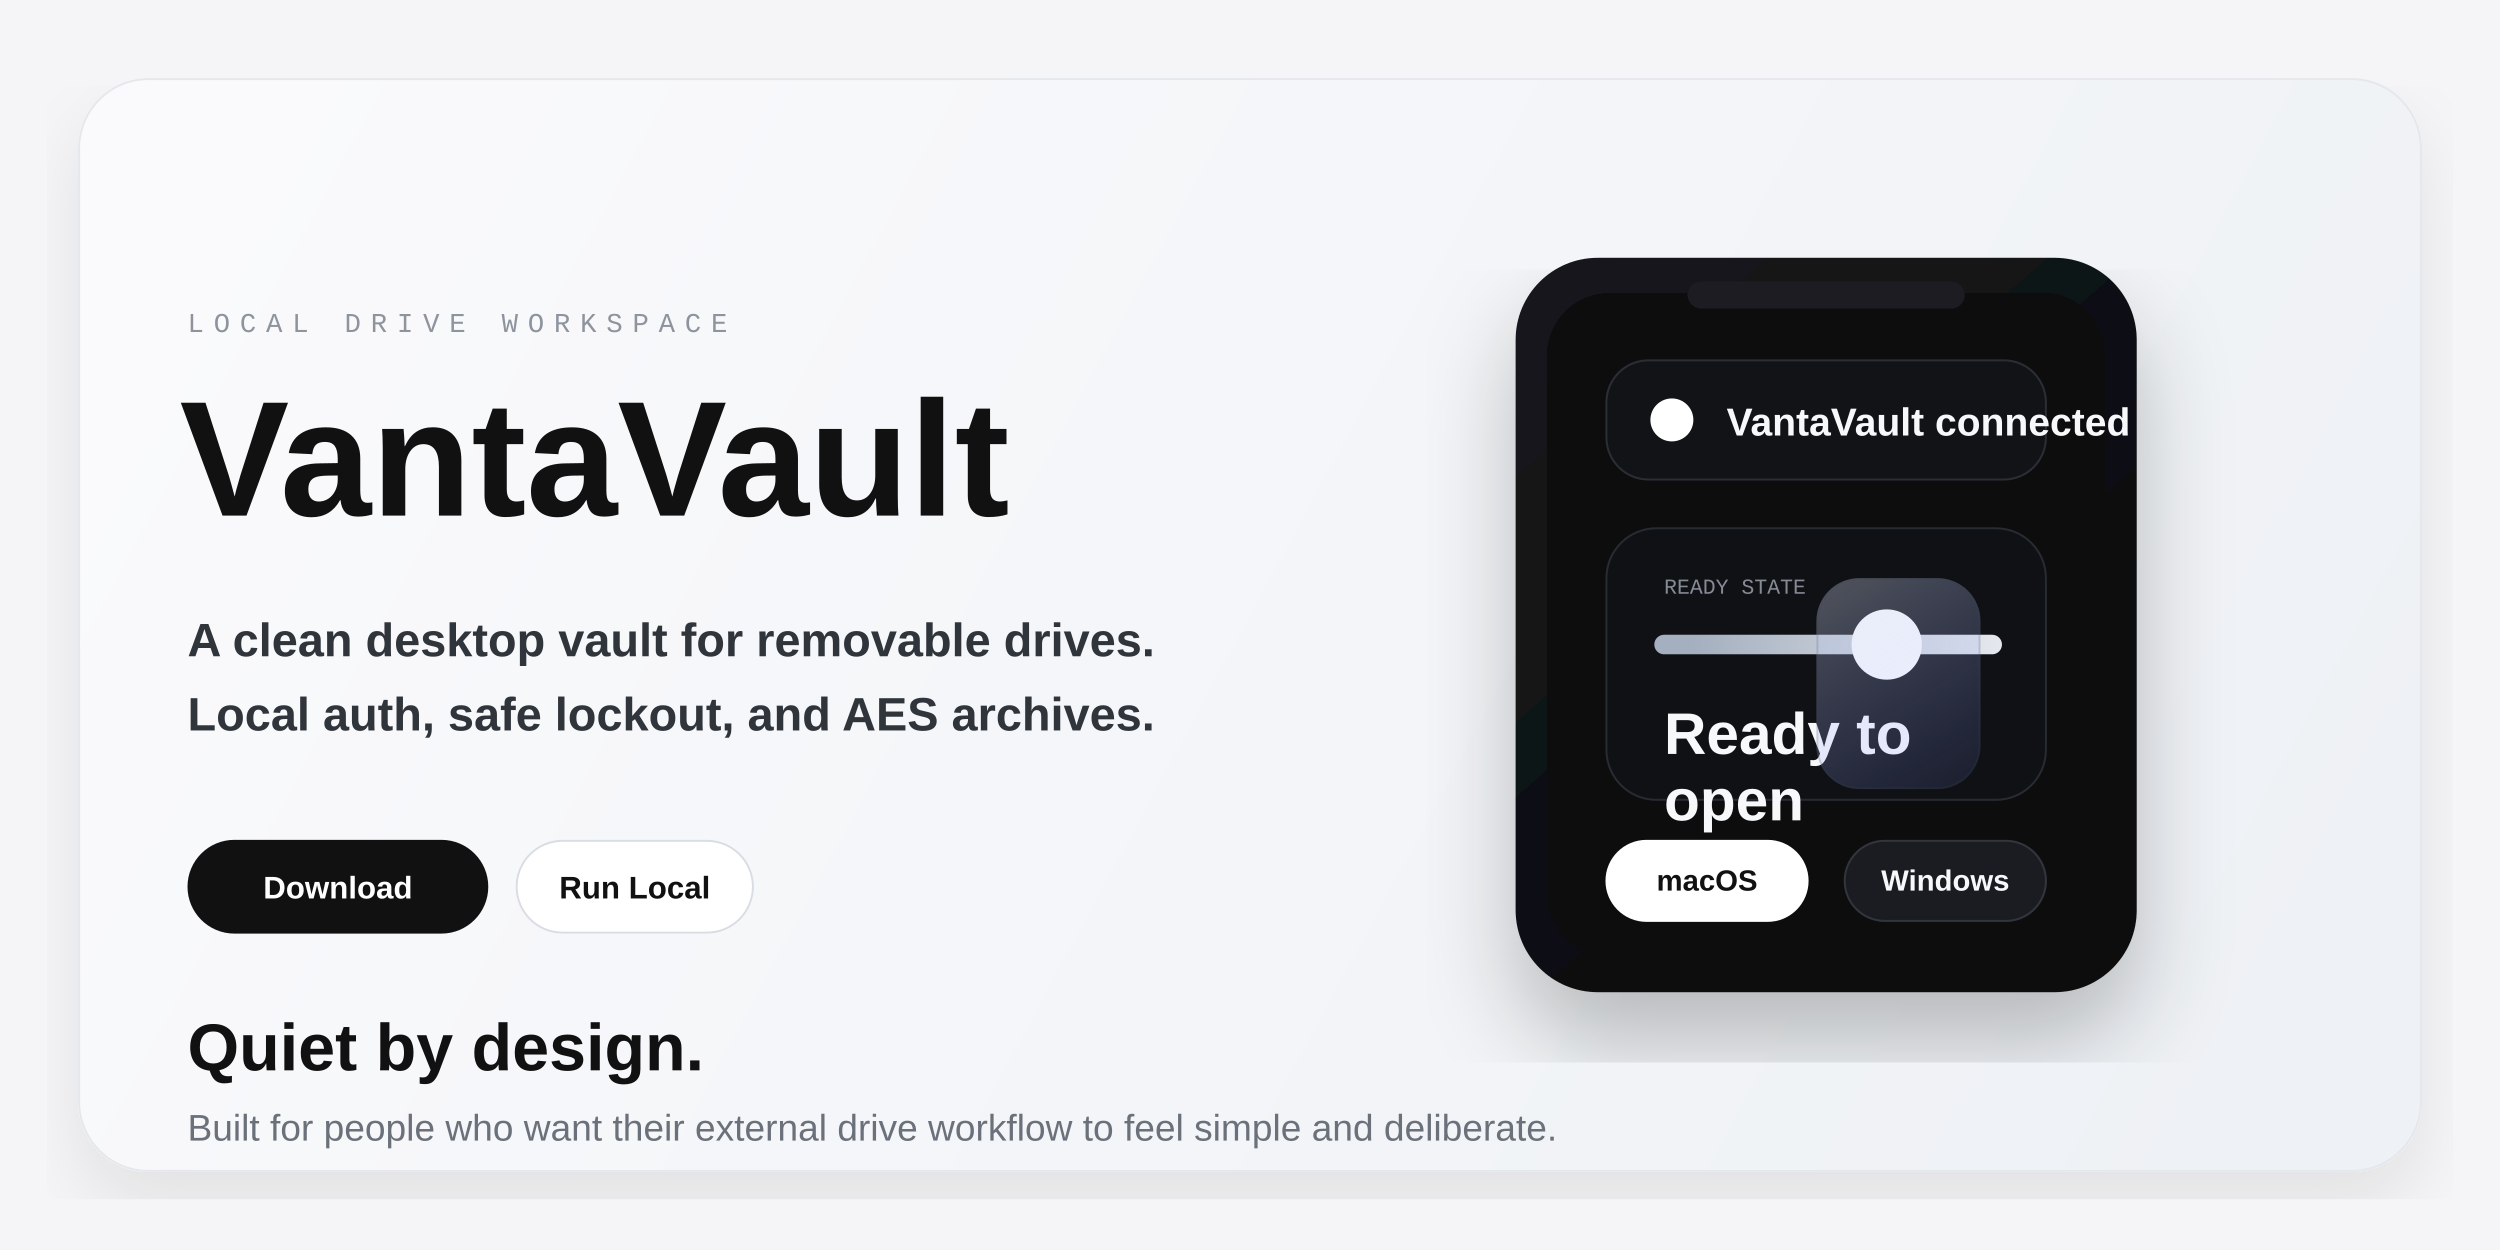
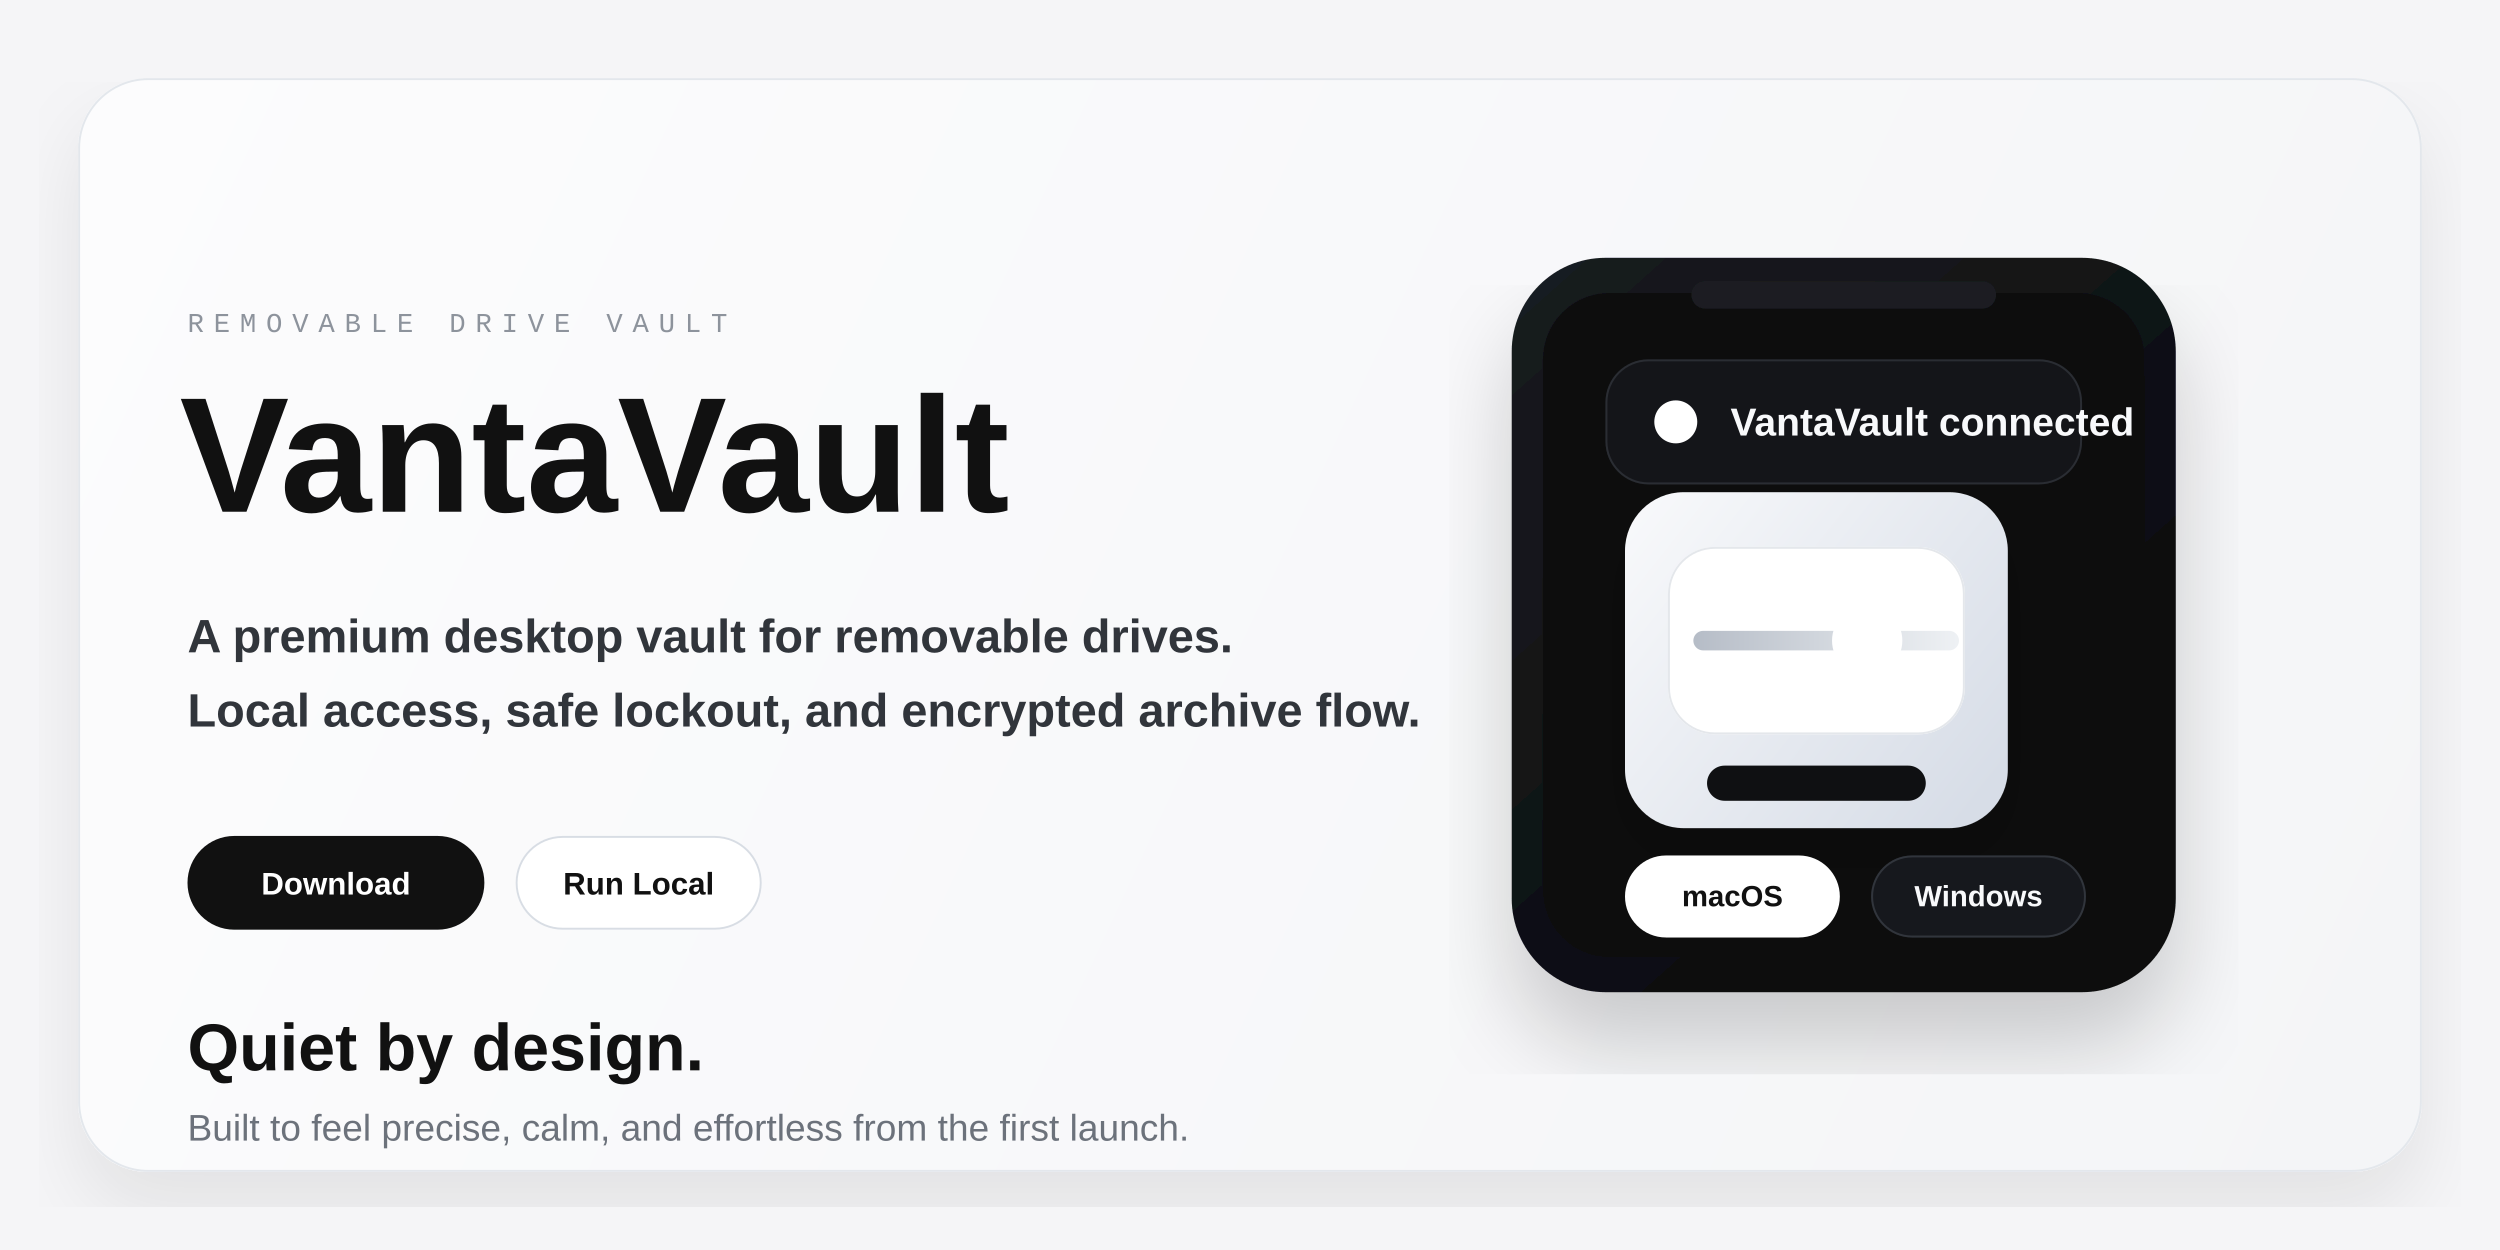
<svg xmlns="http://www.w3.org/2000/svg" width="1280" height="640" viewBox="0 0 1280 640" fill="none">
  <defs>
-     <linearGradient id="bg" x1="120" y1="48" x2="1148" y2="604" gradientUnits="userSpaceOnUse">
+     <linearGradient id="pageBg" x1="120" y1="42" x2="1150" y2="606" gradientUnits="userSpaceOnUse">
      <stop stop-color="#FAFAFC" />
      <stop offset="1" stop-color="#EEF1F5" />
    </linearGradient>
-     <linearGradient id="deviceBody" x1="800" y1="138" x2="1104" y2="486" gradientUnits="userSpaceOnUse">
-       <stop stop-color="#17181C" />
+     <linearGradient id="boardBg" x1="40" y1="40" x2="1240" y2="600" gradientUnits="userSpaceOnUse">
+       <stop stop-color="#FCFCFD" />
+       <stop offset="1" stop-color="#F4F5F7" />
+     </linearGradient>
+     <linearGradient id="deviceBg" x1="784" y1="144" x2="1096" y2="494" gradientUnits="userSpaceOnUse">
+       <stop stop-color="#191B20" />
      <stop offset="1" stop-color="#07080A" />
    </linearGradient>
-     <linearGradient id="screenGlow" x1="910" y1="228" x2="1012" y2="394" gradientUnits="userSpaceOnUse">
-       <stop stop-color="#FFFFFF" stop-opacity="0.62" />
-       <stop offset="0.38" stop-color="#C8D2E6" stop-opacity="0.34" />
-       <stop offset="1" stop-color="#7C92FF" stop-opacity="0.12" />
+     <linearGradient id="screenCard" x1="834" y1="258" x2="1018" y2="404" gradientUnits="userSpaceOnUse">
+       <stop stop-color="#F8F9FB" />
+       <stop offset="1" stop-color="#D7DDE7" />
    </linearGradient>
-     <linearGradient id="track" x1="866" y1="296" x2="1028" y2="296" gradientUnits="userSpaceOnUse">
-       <stop stop-color="#A4AFBF" />
-       <stop offset="1" stop-color="#E6E9EE" />
+     <linearGradient id="screenBar" x1="856" y1="328" x2="1002" y2="328" gradientUnits="userSpaceOnUse">
+       <stop stop-color="#B1B8C3" />
+       <stop offset="1" stop-color="#EEF1F4" />
    </linearGradient>
-     <filter id="deviceShadow" x="730" y="112" width="420" height="432" filterUnits="userSpaceOnUse" color-interpolation-filters="sRGB">
-       <feDropShadow dx="0" dy="26" stdDeviation="24" flood-color="#000000" flood-opacity="0.24" />
+     <filter id="boardShadow" x="20" y="22" width="1240" height="596" filterUnits="userSpaceOnUse" color-interpolation-filters="sRGB">
+       <feDropShadow dx="0" dy="20" stdDeviation="20" flood-color="#0A0E14" flood-opacity="0.08" />
    </filter>
-     <filter id="boardShadow" x="24" y="26" width="1232" height="588" filterUnits="userSpaceOnUse" color-interpolation-filters="sRGB">
-       <feDropShadow dx="0" dy="18" stdDeviation="18" flood-color="#0B0F14" flood-opacity="0.08" />
+     <filter id="deviceShadow" x="742" y="118" width="404" height="432" filterUnits="userSpaceOnUse" color-interpolation-filters="sRGB">
+       <feDropShadow dx="0" dy="28" stdDeviation="22" flood-color="#000000" flood-opacity="0.18" />
+     </filter>
+     <filter id="cardShadow" x="806" y="236" width="248" height="214" filterUnits="userSpaceOnUse" color-interpolation-filters="sRGB">
+       <feDropShadow dx="0" dy="14" stdDeviation="14" flood-color="#0E1116" flood-opacity="0.12" />
    </filter>
  </defs>
  <rect width="1280" height="640" fill="#F5F5F7" />
  <g filter="url(#boardShadow)">
-     <rect x="40" y="40" width="1200" height="560" rx="36" fill="url(#bg)" />
-     <rect x="40.5" y="40.5" width="1199" height="559" rx="35.5" stroke="#E4E7EB" />
+     <rect x="40" y="40" width="1200" height="560" rx="36" fill="url(#boardBg)" />
+     <rect x="40.5" y="40.5" width="1199" height="559" rx="35.5" stroke="#E3E7EC" />
  </g>
-   <text x="96" y="170" fill="#8E949E" font-size="14" letter-spacing="5" font-family="Courier New, Menlo, monospace">LOCAL DRIVE WORKSPACE</text>
-   <text x="92" y="264" fill="#111111" font-size="84" font-weight="700" font-family="Arial, Helvetica, sans-serif">VantaVault</text>
-   <text x="96" y="336" fill="#30353C" font-size="24" font-weight="600" font-family="Arial, Helvetica, sans-serif">
-     <tspan x="96" dy="0">A clean desktop vault for removable drives.</tspan>
-     <tspan x="96" dy="38">Local auth, safe lockout, and AES archives.</tspan>
+   <text x="96" y="170" fill="#8D939C" font-size="14" letter-spacing="5" font-family="Courier New, Menlo, monospace">REMOVABLE DRIVE VAULT</text>
+   <text x="92" y="262" fill="#111111" font-size="84" font-weight="700" font-family="Arial, Helvetica, sans-serif">VantaVault</text>
+   <text x="96" y="334" fill="#31353B" font-size="24" font-weight="600" font-family="Arial, Helvetica, sans-serif">
+     <tspan x="96" dy="0">A premium desktop vault for removable drives.</tspan>
+     <tspan x="96" dy="38">Local access, safe lockout, and encrypted archive flow.</tspan>
  </text>
-   <rect x="96" y="430" width="154" height="48" rx="24" fill="#111111" />
-   <text x="173" y="460" fill="#FFFFFF" font-size="16" font-weight="600" text-anchor="middle" font-family="Arial, Helvetica, sans-serif">Download</text>
-   <rect x="264" y="430" width="122" height="48" rx="24" fill="#FFFFFF" />
-   <rect x="264.5" y="430.5" width="121" height="47" rx="23.5" stroke="#D8DDE4" />
-   <text x="325" y="460" fill="#111111" font-size="16" font-weight="600" text-anchor="middle" font-family="Arial, Helvetica, sans-serif">Run Local</text>
+   <rect x="96" y="428" width="152" height="48" rx="24" fill="#111111" />
+   <text x="172" y="458" fill="#FFFFFF" font-size="16" font-weight="600" text-anchor="middle" font-family="Arial, Helvetica, sans-serif">Download</text>
+   <rect x="264" y="428" width="126" height="48" rx="24" fill="#FFFFFF" />
+   <rect x="264.5" y="428.5" width="125" height="47" rx="23.5" stroke="#D8DDE4" />
+   <text x="327" y="458" fill="#111111" font-size="16" font-weight="600" text-anchor="middle" font-family="Arial, Helvetica, sans-serif">Run Local</text>
  <text x="96" y="548" fill="#111111" font-size="34" font-weight="700" font-family="Arial, Helvetica, sans-serif">Quiet by design.</text>
-   <text x="96" y="584" fill="#6B717B" font-size="19" font-family="Arial, Helvetica, sans-serif">Built for people who want their external drive workflow to feel simple and deliberate.</text>
+   <text x="96" y="584" fill="#6C727B" font-size="19" font-family="Arial, Helvetica, sans-serif">Built to feel precise, calm, and effortless from the first launch.</text>
  <g filter="url(#deviceShadow)">
-     <rect x="776" y="132" width="318" height="376" rx="42" fill="url(#deviceBody)" />
-     <rect x="792" y="150" width="286" height="340" rx="32" fill="#0C0D10" />
-     <rect x="864" y="144" width="142" height="14" rx="7" fill="#1A1C20" />
+     <rect x="774" y="132" width="340" height="376" rx="48" fill="url(#deviceBg)" />
+     <rect x="790" y="150" width="308" height="340" rx="34" fill="#0C0D10" />
+     <rect x="866" y="144" width="156" height="14" rx="7" fill="#1B1D21" />
  </g>
-   <rect x="822" y="184" width="226" height="62" rx="22" fill="#121317" />
-   <rect x="822.5" y="184.5" width="225" height="61" rx="21.5" stroke="#2A2E35" />
-   <circle cx="856" cy="215" r="11" fill="#FFFFFF" />
-   <text x="884" y="223" fill="#F7F8FA" font-size="20" font-weight="700" font-family="Arial, Helvetica, sans-serif">VantaVault connected</text>
-   <rect x="822" y="270" width="226" height="140" rx="26" fill="#101115" />
-   <rect x="822.5" y="270.5" width="225" height="139" rx="25.5" stroke="#272B32" />
-   <text x="852" y="304" fill="#858B95" font-size="11" font-family="Courier New, Menlo, monospace">READY STATE</text>
-   <path d="M852 330H1020" stroke="url(#track)" stroke-width="10" stroke-linecap="round" />
-   <circle cx="966" cy="330" r="18" fill="#FFFFFF" />
-   <text x="852" y="386" fill="#F7F8FA" font-size="30" font-weight="700" font-family="Arial, Helvetica, sans-serif">
-     <tspan x="852" dy="0">Ready to</tspan>
-     <tspan x="852" dy="34">open</tspan>
-   </text>
-   <rect x="930" y="296" width="84" height="108" rx="22" fill="url(#screenGlow)" />
-   <rect x="930.5" y="296.5" width="83" height="107" rx="21.5" stroke="#3B4350" stroke-opacity="0.18" />
-   <rect x="822" y="430" width="104" height="42" rx="21" fill="#FFFFFF" />
-   <text x="874" y="456" fill="#111111" font-size="15" font-weight="600" text-anchor="middle" font-family="Arial, Helvetica, sans-serif">macOS</text>
-   <rect x="944" y="430" width="104" height="42" rx="21" fill="#1A1C21" />
-   <rect x="944.5" y="430.5" width="103" height="41" rx="20.5" stroke="#31353C" />
-   <text x="996" y="456" fill="#F7F8FA" font-size="15" font-weight="600" text-anchor="middle" font-family="Arial, Helvetica, sans-serif">Windows</text>
+   <rect x="822" y="184" width="244" height="64" rx="22" fill="#141519" />
+   <rect x="822.5" y="184.5" width="243" height="63" rx="21.5" stroke="#2A2D33" />
+   <circle cx="858" cy="216" r="11" fill="#FFFFFF" />
+   <text x="886" y="223" fill="#F8F9FB" font-size="20" font-weight="700" font-family="Arial, Helvetica, sans-serif">VantaVault connected</text>
+   <g filter="url(#cardShadow)">
+     <rect x="832" y="252" width="196" height="172" rx="30" fill="url(#screenCard)" />
+   </g>
+   <rect x="854" y="280" width="152" height="96" rx="24" fill="#FFFFFF" />
+   <rect x="854.5" y="280.5" width="151" height="95" rx="23.5" stroke="#E4E7EB" />
+   <path d="M872 328H998" stroke="url(#screenBar)" stroke-width="10" stroke-linecap="round" />
+   <circle cx="956" cy="328" r="18" fill="#FFFFFF" />
+   <rect x="874" y="392" width="112" height="18" rx="9" fill="#0F1012" />
+   <rect x="832" y="438" width="110" height="42" rx="21" fill="#FFFFFF" />
+   <text x="887" y="464" fill="#111111" font-size="15" font-weight="600" text-anchor="middle" font-family="Arial, Helvetica, sans-serif">macOS</text>
+   <rect x="958" y="438" width="110" height="42" rx="21" fill="#16181D" />
+   <rect x="958.5" y="438.5" width="109" height="41" rx="20.5" stroke="#31353C" />
+   <text x="1013" y="464" fill="#F8F9FB" font-size="15" font-weight="600" text-anchor="middle" font-family="Arial, Helvetica, sans-serif">Windows</text>
</svg>
